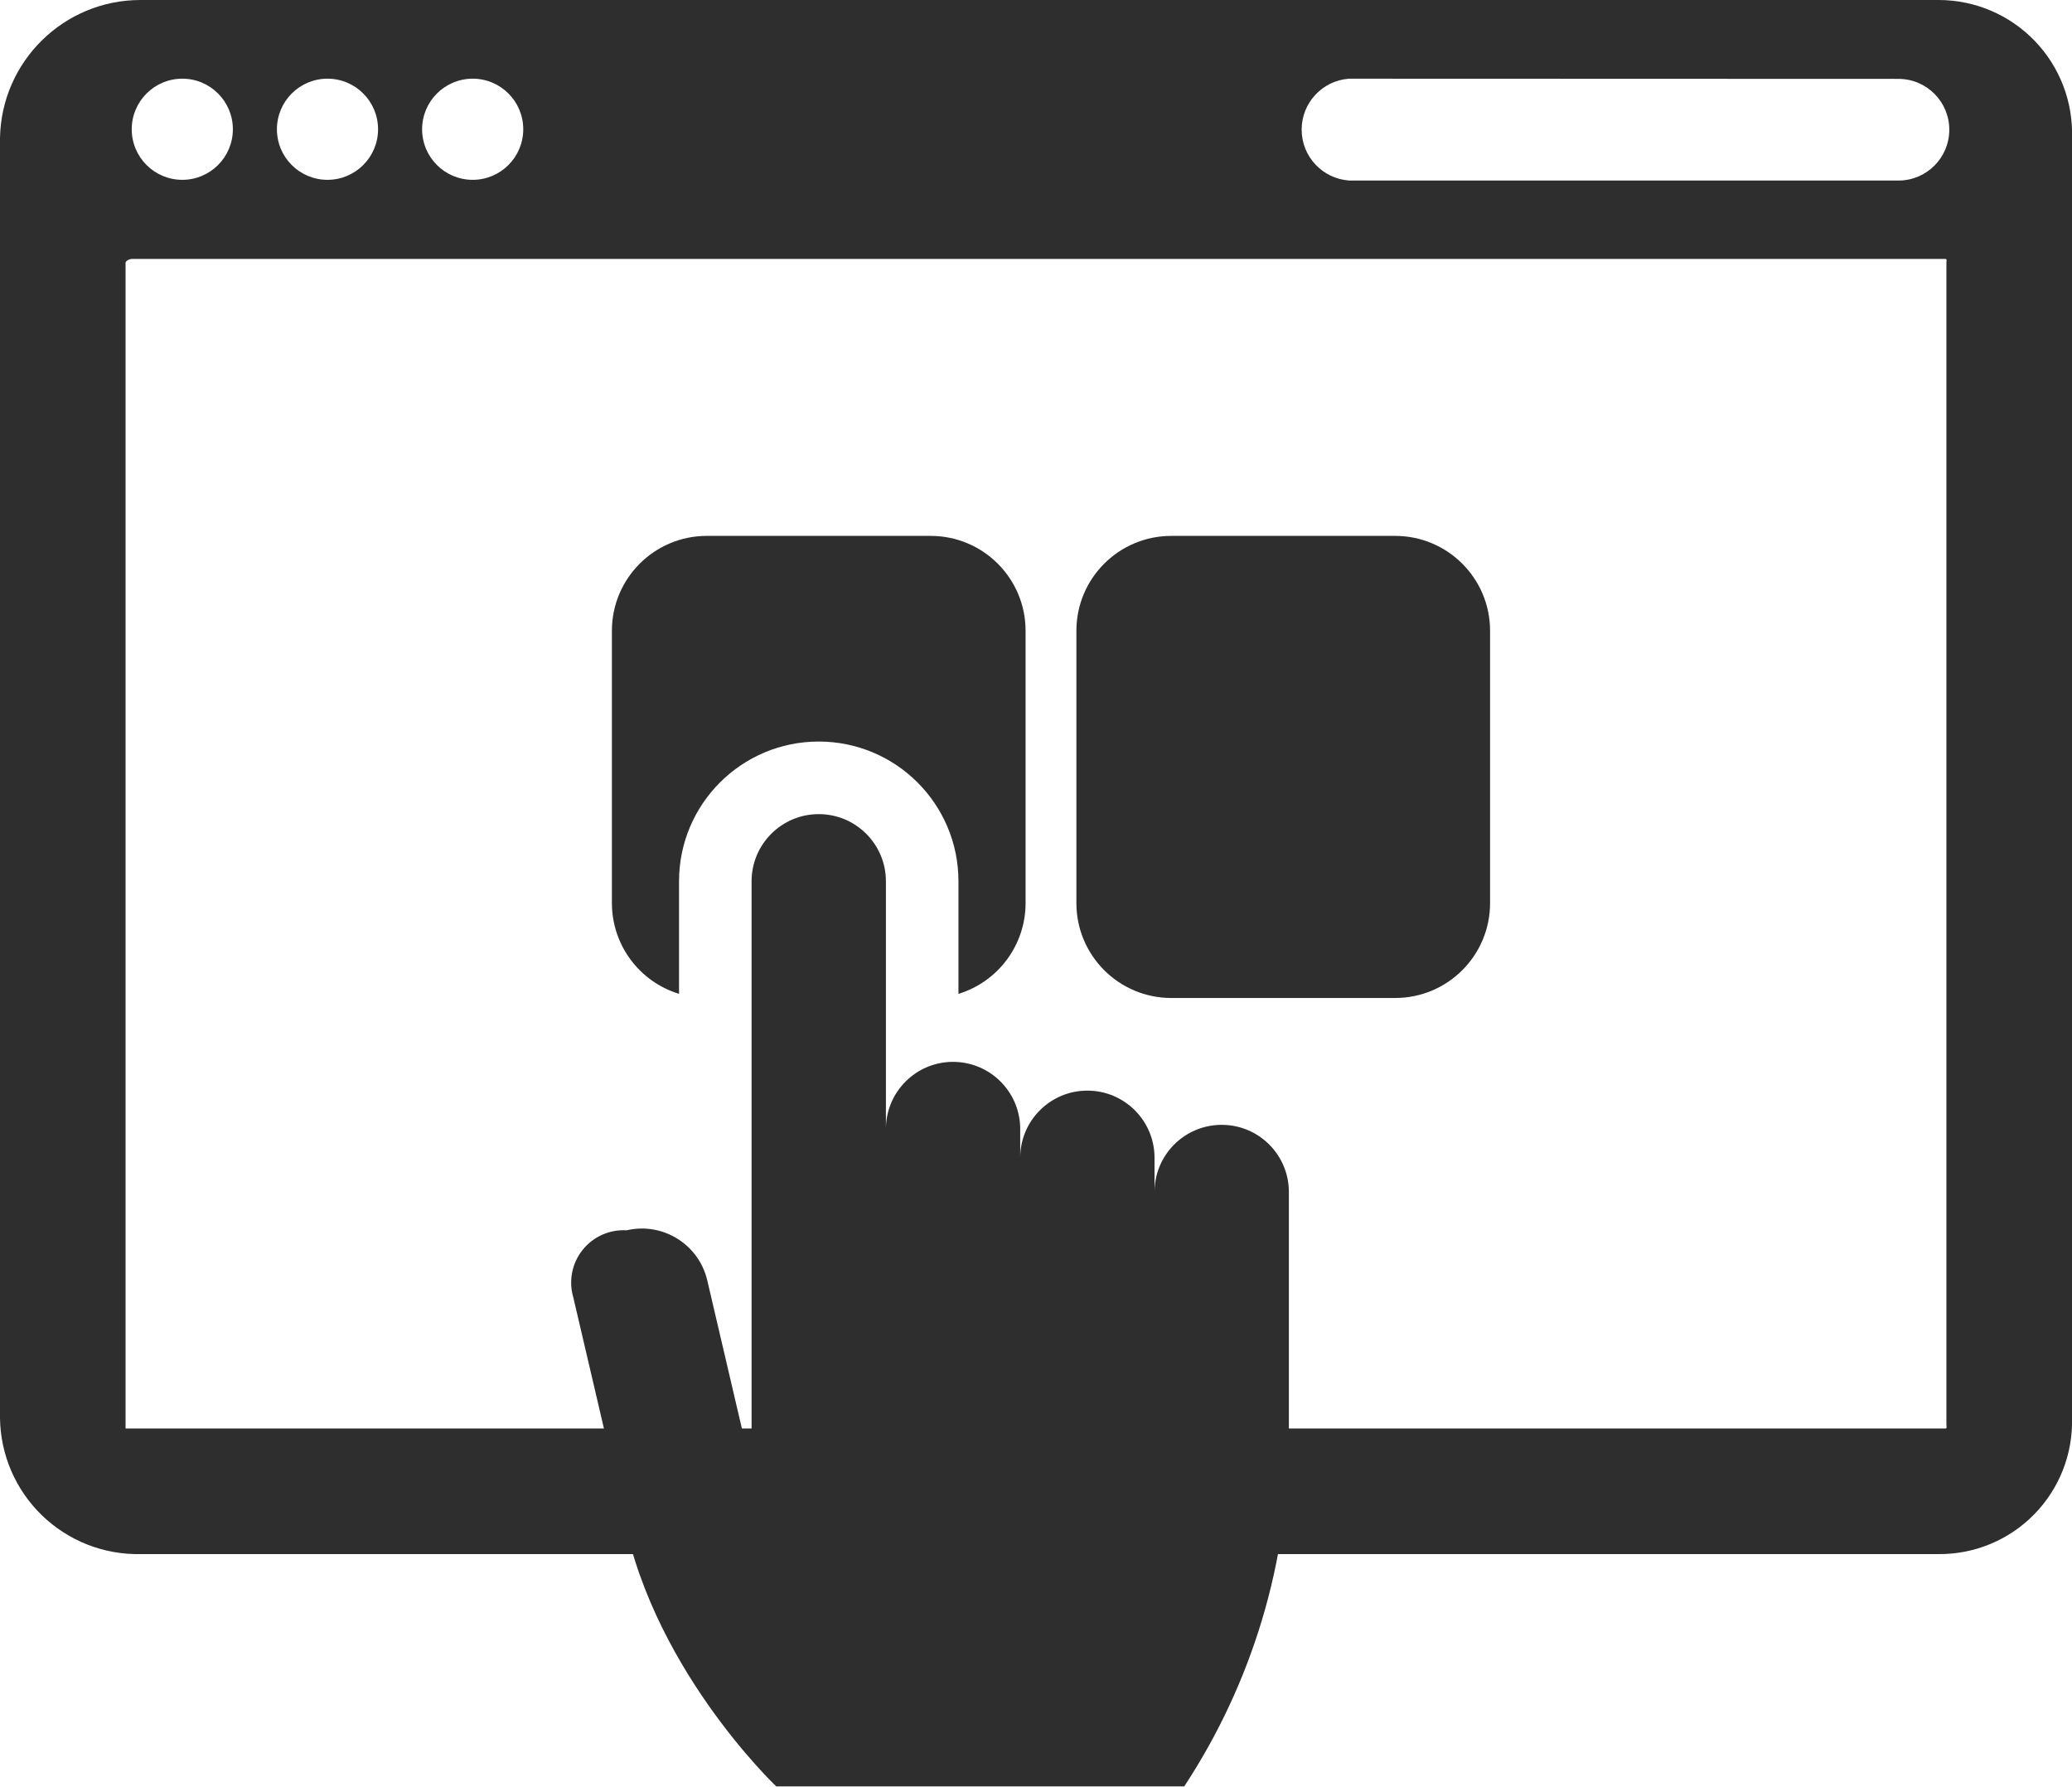
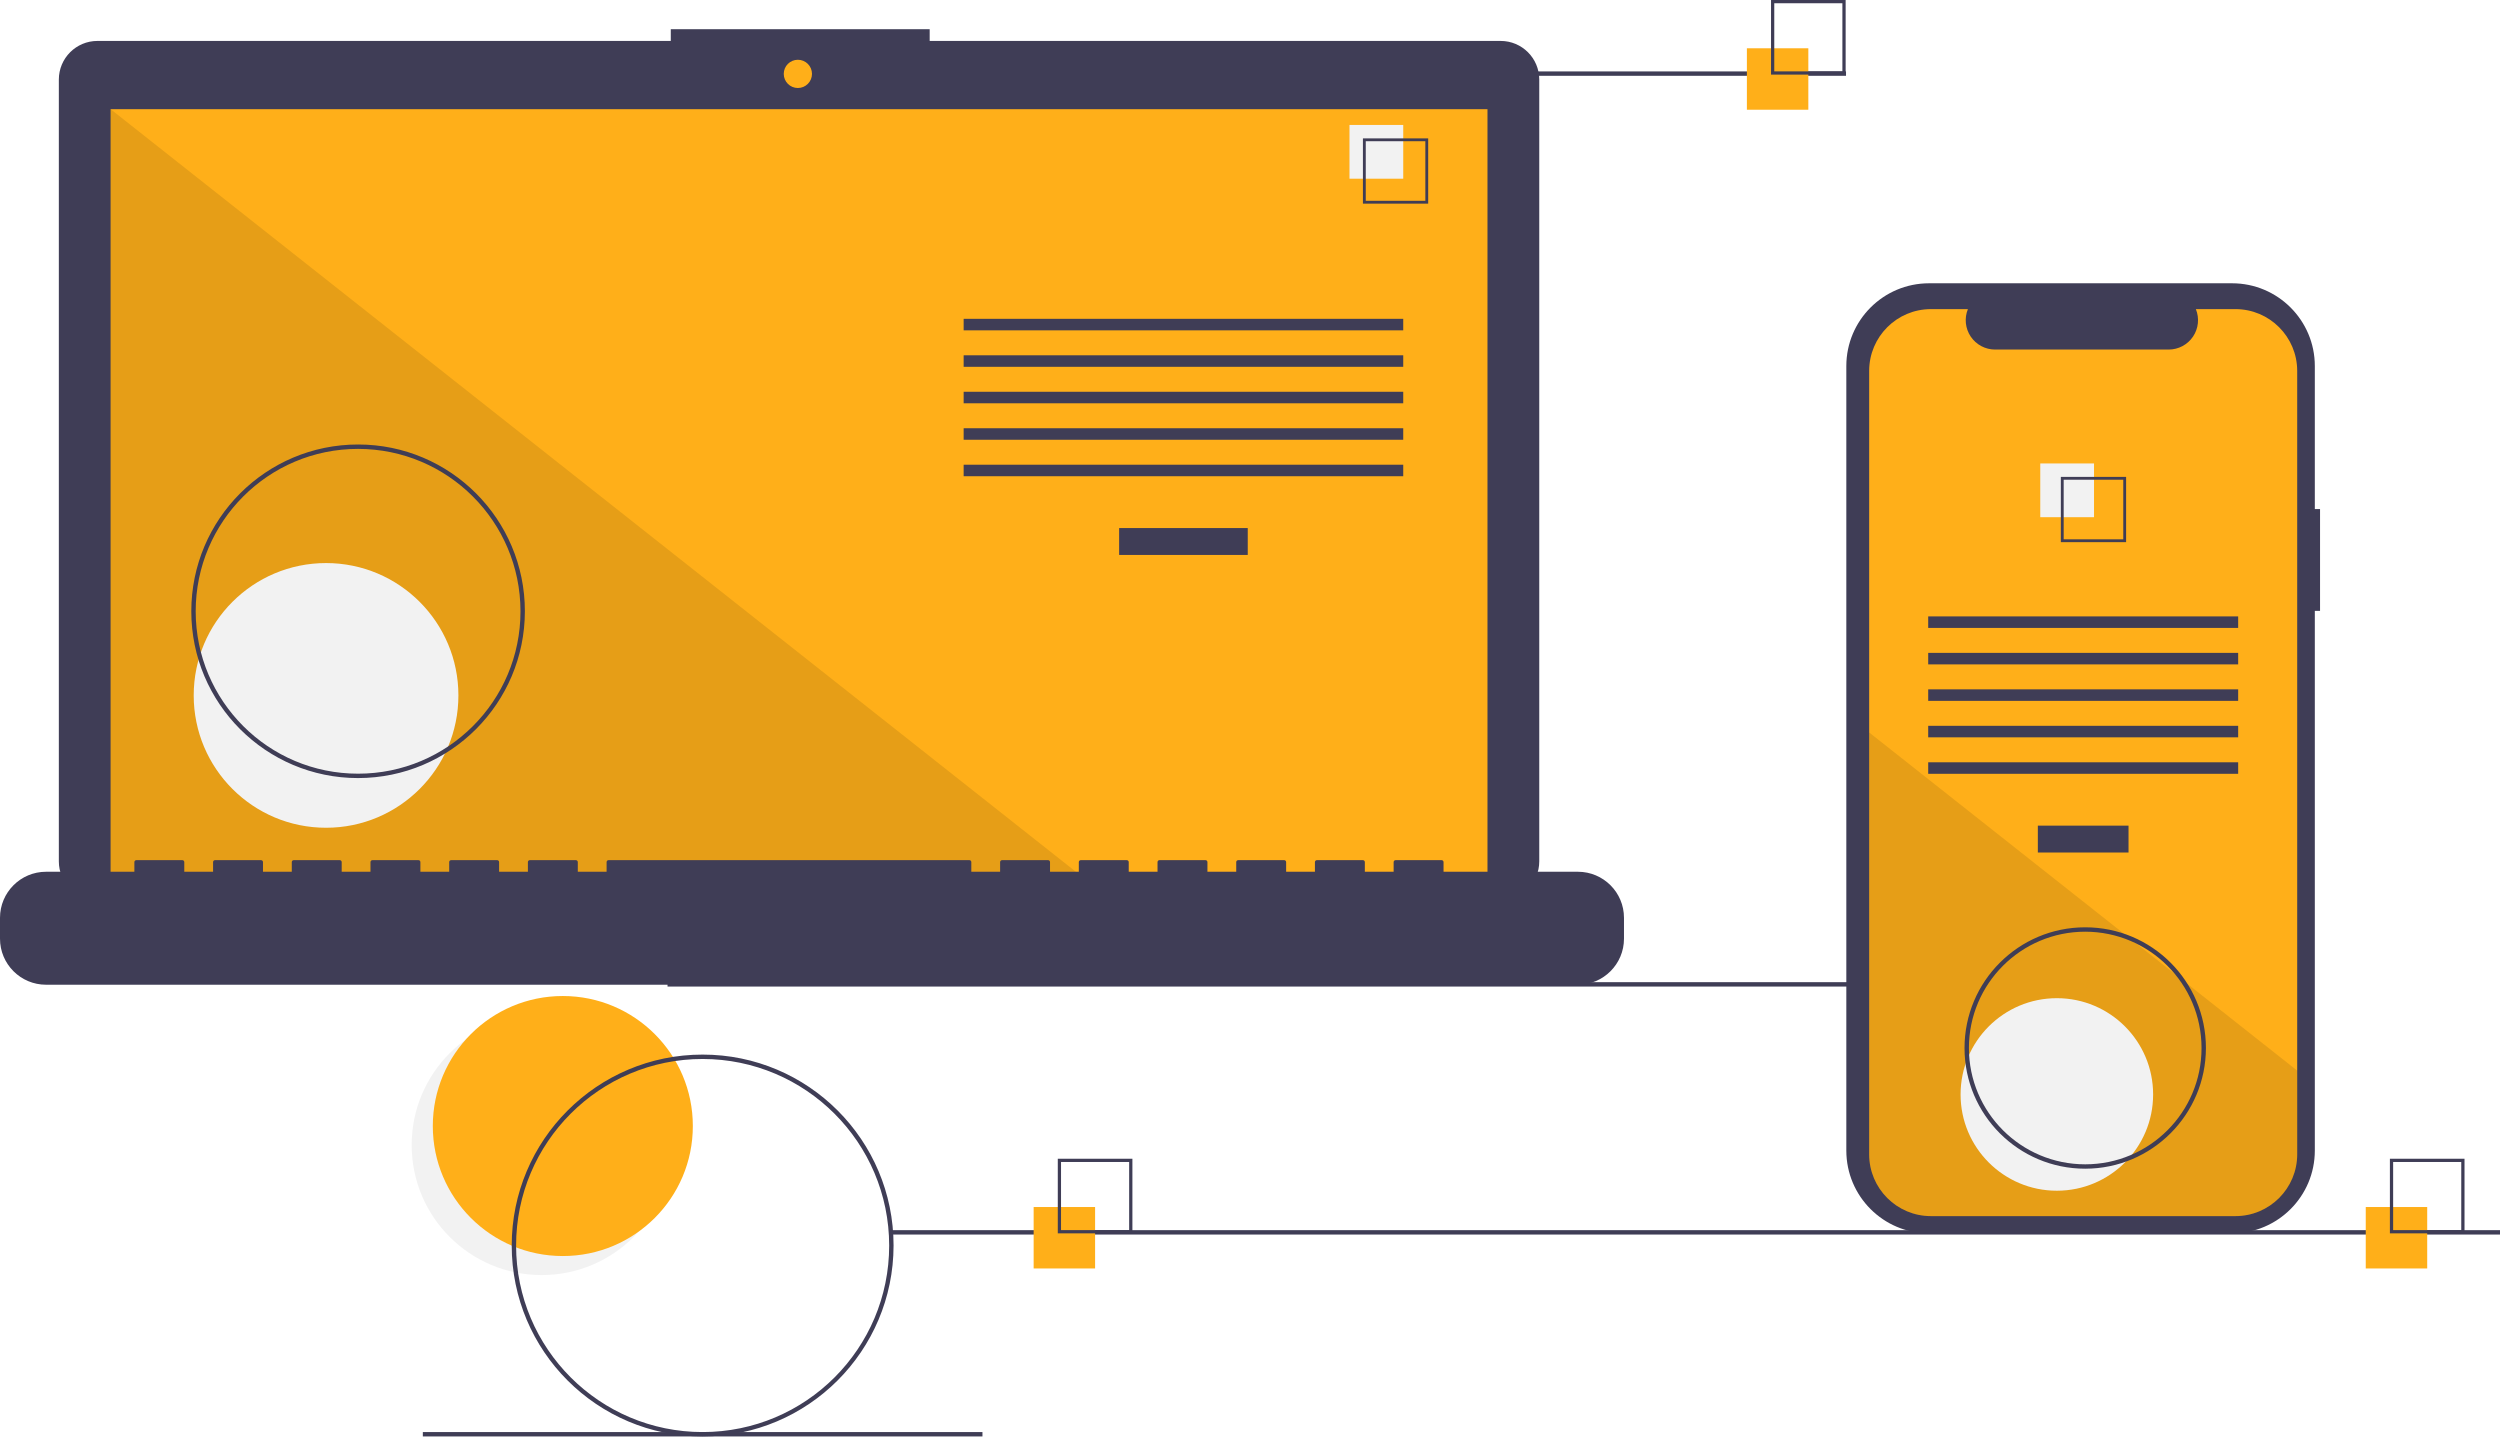
- <svg xmlns="http://www.w3.org/2000/svg" width="81.2" height="70" viewBox="0 0 81.2 70">
-   <g id="Group_155" data-name="Group 155" transform="translate(-193 -311)">
-     <g id="choice" transform="translate(215.4 332)">
-       <path id="Path_67" data-name="Path 67" d="M87.084,13.534a5.475,5.475,0,1,1,10.95,0v4.412a3.721,3.721,0,0,0,2.631-3.553V3.715A3.719,3.719,0,0,0,96.95,0H88.168a3.719,3.719,0,0,0-3.715,3.715V14.393a3.721,3.721,0,0,0,2.631,3.553Z" transform="translate(-82.873)" fill="#2e2e2e" />
-       <path id="Path_68" data-name="Path 68" d="M287.156,0h-8.782a3.719,3.719,0,0,0-3.715,3.715V14.393a3.719,3.719,0,0,0,3.715,3.715h8.782a3.719,3.719,0,0,0,3.715-3.715V3.715A3.719,3.719,0,0,0,287.156,0Z" transform="translate(-254.876)" fill="#2e2e2e" />
-       <path id="Path_69" data-name="Path 69" d="M93.422,126.088a2.632,2.632,0,0,0-2.632,2.632v-1.341a2.632,2.632,0,1,0-5.264,0v-1.127a2.631,2.631,0,0,0-2.42-2.623c-.07-.006-.14-.009-.211-.009a2.632,2.632,0,0,0-2.632,2.632v-9.708a2.632,2.632,0,1,0-5.264,0v22.595l-.114-.014-1.622-6.94a2.632,2.632,0,0,0-3.162-1.964h0a2.052,2.052,0,0,0-2.088,2.632l1.88,8.046c.983,6.3,6.072,11.112,6.072,11.112h15.99a24.916,24.916,0,0,0,4.1-13.684V128.72A2.632,2.632,0,0,0,93.422,126.088Z" transform="translate(-67.945 -103.009)" fill="#2e2e2e" />
-     </g>
-     <g id="web-shop" transform="translate(193 311)">
-       <path id="Path_61" data-name="Path 61" d="M75.97,33H5.514A5.506,5.506,0,0,0,0,38.411V88.568A5.4,5.4,0,0,0,5.514,93.9H75.97a5.19,5.19,0,0,0,5.23-5.332V38.411A5.231,5.231,0,0,0,75.97,33ZM18.524,36.083a1.982,1.982,0,1,1-1.982,1.982A1.984,1.984,0,0,1,18.524,36.083Zm-5.69,0a1.982,1.982,0,1,1-1.982,1.982A1.984,1.984,0,0,1,12.834,36.083Zm-5.69,0a1.982,1.982,0,1,1-1.982,1.982A1.984,1.984,0,0,1,7.144,36.083ZM76.279,88.825c0,.085.034.154-.051.154H4.921V43.3c0-.085.171-.154.256-.154h71.05c.085,0,.051.069.051.154V88.825ZM74.4,40.074H52.869a2,2,0,0,1,0-3.99l21.53.007a1.992,1.992,0,0,1,0,3.984Z" transform="translate(0 -33)" fill="#2e2e2e" />
-     </g>
-   </g>
+ <svg xmlns="http://www.w3.org/2000/svg" id="b6117b06-2b45-45bc-b789-4a82ab6612dd" data-name="Layer 1" width="1139.171" height="654.543" viewBox="0 0 1139.171 654.543">
+   <circle cx="246.827" cy="521.765" r="59.243" fill="#f2f2f2" />
+   <circle cx="256.46" cy="513.095" r="59.243" fill="#ffaf19" />
+   <rect x="304.171" y="447.543" width="733" height="2" fill="#3f3d56" />
+   <path d="M714.207,141.381H454.038v-5.362h-117.971v5.362H74.825a17.599,17.599,0,0,0-17.599,17.599V515.231a17.599,17.599,0,0,0,17.599,17.599H714.207a17.599,17.599,0,0,0,17.599-17.599V158.979A17.599,17.599,0,0,0,714.207,141.381Z" transform="translate(-30.41456 -122.7284)" fill="#3f3d56" />
+   <rect x="50.406" y="49.754" width="627.391" height="353.913" fill="#ffaf19" />
+   <circle cx="363.565" cy="33.667" r="6.435" fill="#ffaf19" />
+   <polygon points="498.374 403.667 50.406 403.667 50.406 49.754 498.374 403.667" opacity="0.1" />
+   <circle cx="148.574" cy="316.876" r="60.307" fill="#f2f2f2" />
+   <rect x="509.953" y="240.622" width="58.605" height="12.246" fill="#3f3d56" />
+   <rect x="439.102" y="145.279" width="200.307" height="5.248" fill="#3f3d56" />
+   <rect x="439.102" y="161.898" width="200.307" height="5.248" fill="#3f3d56" />
+   <rect x="439.102" y="178.518" width="200.307" height="5.248" fill="#3f3d56" />
+   <rect x="439.102" y="195.137" width="200.307" height="5.248" fill="#3f3d56" />
+   <rect x="439.102" y="211.756" width="200.307" height="5.248" fill="#3f3d56" />
+   <rect x="614.917" y="56.934" width="24.492" height="24.492" fill="#f2f2f2" />
+   <path d="M681.195,215.525h-29.74v-29.74h29.74Zm-28.447-1.293h27.154V187.078H652.748Z" transform="translate(-30.41456 -122.7284)" fill="#3f3d56" />
+   <path d="M749.422,519.96H688.192v-4.412a.875.875,0,0,0-.875-.875h-20.993a.875.875,0,0,0-.875.875v4.412H652.329v-4.412a.875.875,0,0,0-.875-.875H630.462a.875.875,0,0,0-.875.875v4.412H616.467v-4.412a.875.875,0,0,0-.875-.875H594.599a.875.875,0,0,0-.875.875v4.412H580.604v-4.412a.875.875,0,0,0-.875-.875H558.736a.875.875,0,0,0-.875.875v4.412H544.741v-4.412a.875.875,0,0,0-.875-.875H522.873a.875.875,0,0,0-.875.875v4.412H508.878v-4.412a.875.875,0,0,0-.875-.875h-20.993a.875.875,0,0,0-.875.875v4.412H473.015v-4.412a.875.875,0,0,0-.875-.875H307.696a.875.875,0,0,0-.875.875v4.412H293.701v-4.412a.875.875,0,0,0-.875-.875H271.833a.875.875,0,0,0-.875.875v4.412H257.838v-4.412a.875.875,0,0,0-.875-.875h-20.993a.875.875,0,0,0-.875.875v4.412H221.975v-4.412a.875.875,0,0,0-.875-.875H200.107a.875.875,0,0,0-.875.875v4.412H186.112v-4.412a.875.875,0,0,0-.875-.875H164.244a.875.875,0,0,0-.875.875v4.412H150.249v-4.412a.875.875,0,0,0-.875-.875H128.381a.875.875,0,0,0-.875.875v4.412H114.386v-4.412a.875.875,0,0,0-.875-.875H92.519a.875.875,0,0,0-.875.875v4.412H51.407a20.993,20.993,0,0,0-20.993,20.993v9.492A20.993,20.993,0,0,0,51.407,571.438H749.422a20.993,20.993,0,0,0,20.993-20.993v-9.492A20.993,20.993,0,0,0,749.422,519.96Z" transform="translate(-30.41456 -122.7284)" fill="#3f3d56" />
+   <path d="M193.586,477.272a76,76,0,1,1,76-76A76.086,76.086,0,0,1,193.586,477.272Zm0-150a74,74,0,1,0,74,74A74.084,74.084,0,0,0,193.586,327.272Z" transform="translate(-30.41456 -122.7284)" fill="#3f3d56" />
+   <rect x="586.171" y="32.543" width="255" height="2" fill="#3f3d56" />
+   <rect x="406.171" y="560.543" width="733" height="2" fill="#3f3d56" />
+   <rect x="192.672" y="652.543" width="255" height="2" fill="#3f3d56" />
+   <rect x="471" y="550" width="28" height="28" fill="#ffaf19" />
+   <path d="M546.415,684.728h-34v-34h34Zm-32.522-1.478H544.936V652.207H513.893Z" transform="translate(-30.41456 -122.7284)" fill="#3f3d56" />
+   <rect x="796" y="22" width="28" height="28" fill="#ffaf19" />
+   <path d="M871.415,156.728h-34v-34h34Zm-32.522-1.478H869.936V124.207H838.893Z" transform="translate(-30.41456 -122.7284)" fill="#3f3d56" />
+   <rect x="1078" y="550" width="28" height="28" fill="#ffaf19" />
+   <path d="M1153.415,684.728h-34v-34h34Zm-32.522-1.478h31.043V652.207h-31.043Z" transform="translate(-30.41456 -122.7284)" fill="#3f3d56" />
+   <path d="M1087.586,354.687h-2.379V289.525a37.714,37.714,0,0,0-37.714-37.714H909.44A37.714,37.714,0,0,0,871.726,289.525V647.006A37.714,37.714,0,0,0,909.44,684.72h138.053a37.714,37.714,0,0,0,37.714-37.714V401.07h2.379Z" transform="translate(-30.41456 -122.7284)" fill="#3f3d56" />
+   <path d="M1077.176,291.742v356.96a28.165,28.165,0,0,1-28.16,28.17H910.296a28.165,28.165,0,0,1-28.16-28.17v-356.96a28.163,28.163,0,0,1,28.16-28.16h16.83a13.379,13.379,0,0,0,12.39,18.43h79.09a13.379,13.379,0,0,0,12.39-18.43h18.02A28.163,28.163,0,0,1,1077.176,291.742Z" transform="translate(-30.41456 -122.7284)" fill="#ffaf19" />
+   <rect x="928.58" y="376.218" width="41.324" height="12.246" fill="#3f3d56" />
+   <rect x="878.621" y="280.875" width="141.24" height="5.248" fill="#3f3d56" />
+   <rect x="878.621" y="297.494" width="141.24" height="5.248" fill="#3f3d56" />
+   <rect x="878.621" y="314.114" width="141.24" height="5.248" fill="#3f3d56" />
+   <rect x="878.621" y="330.733" width="141.24" height="5.248" fill="#3f3d56" />
+   <rect x="878.621" y="347.352" width="141.24" height="5.248" fill="#3f3d56" />
+   <rect x="929.684" y="211.179" width="24.492" height="24.492" fill="#f2f2f2" />
+   <path d="M969.474,340.032v29.74h29.74v-29.74Zm28.45,28.45h-27.16v-27.16h27.16Z" transform="translate(-30.41456 -122.7284)" fill="#3f3d56" />
+   <path d="M1077.176,610.582v38.12a28.165,28.165,0,0,1-28.16,28.17H910.296a28.165,28.165,0,0,1-28.16-28.17v-192.21l116.87,92.33,2,1.58,21.74,17.17,2.03,1.61Z" transform="translate(-30.41456 -122.7284)" opacity="0.1" />
+   <circle cx="937.241" cy="498.707" r="43.868" fill="#f2f2f2" />
+   <path d="M350.586,777.272a87,87,0,1,1,87-87A87.099,87.099,0,0,1,350.586,777.272Zm0-172a85,85,0,1,0,85,85A85.096,85.096,0,0,0,350.586,605.272Z" transform="translate(-30.41456 -122.7284)" fill="#3f3d56" />
+   <path d="M980.586,655.272a55,55,0,1,1,55-55A55.062,55.062,0,0,1,980.586,655.272Zm0-108a53,53,0,1,0,53,53A53.06,53.06,0,0,0,980.586,547.272Z" transform="translate(-30.41456 -122.7284)" fill="#3f3d56" />
</svg>
